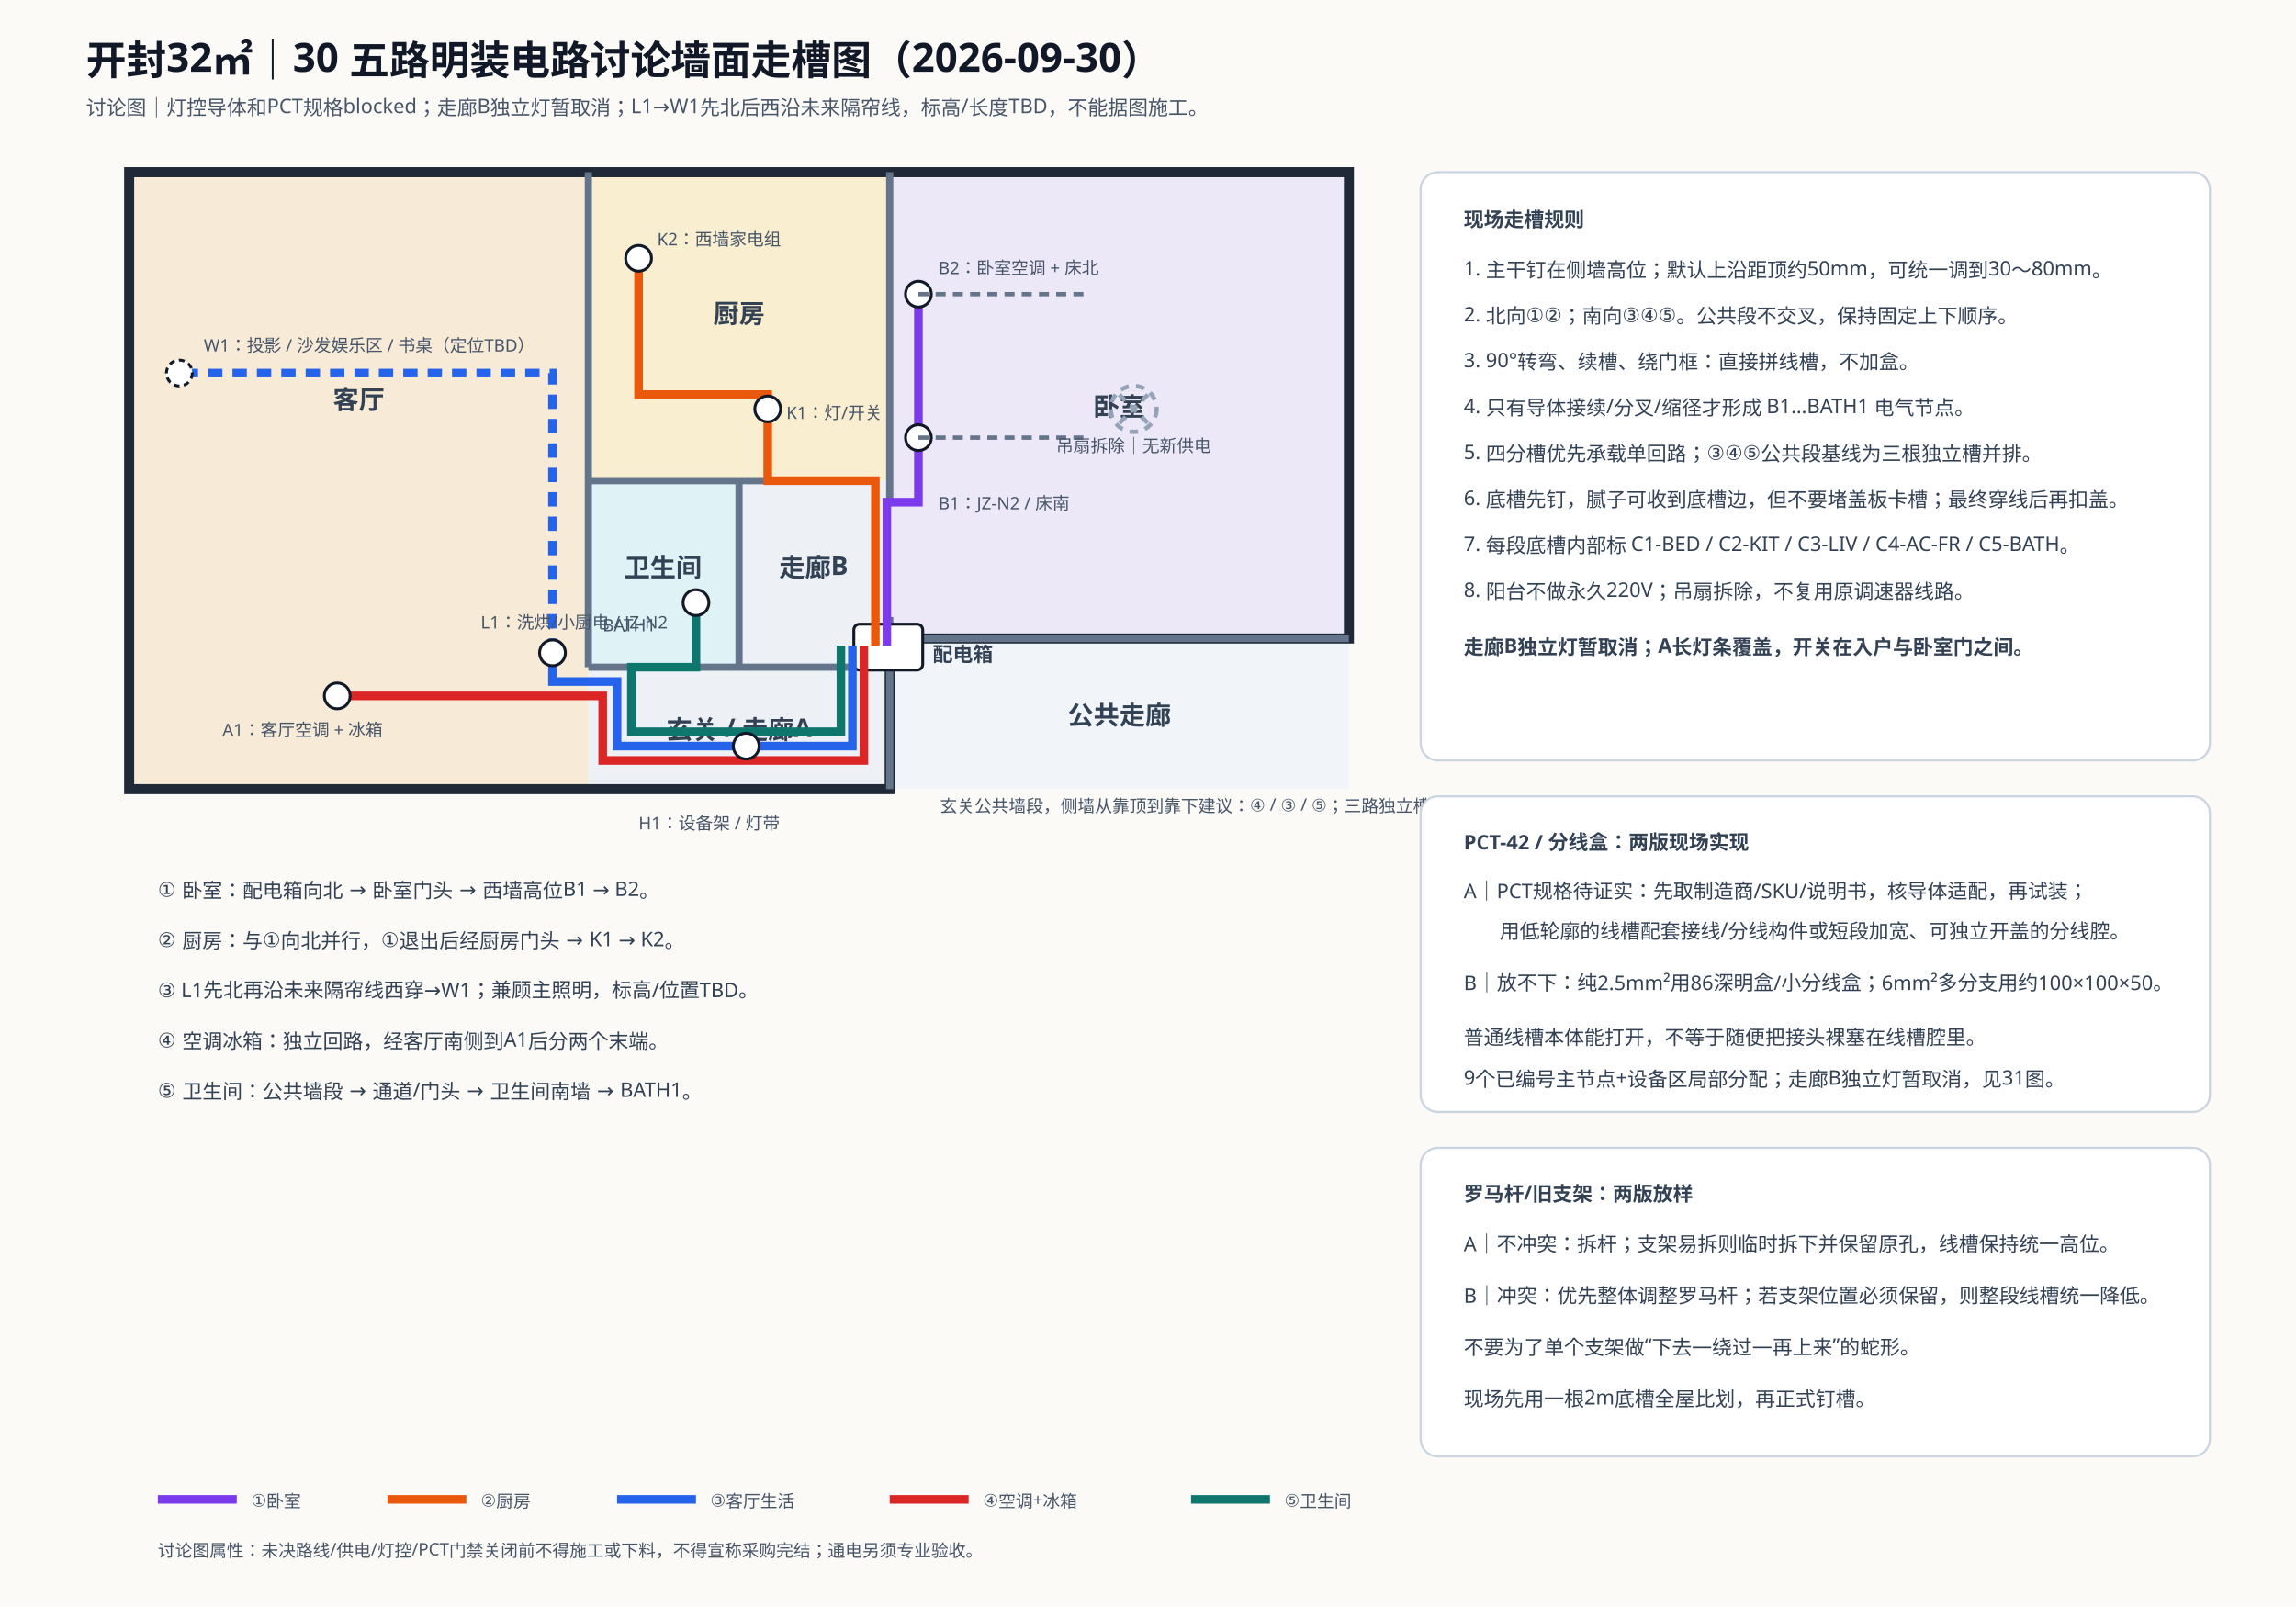
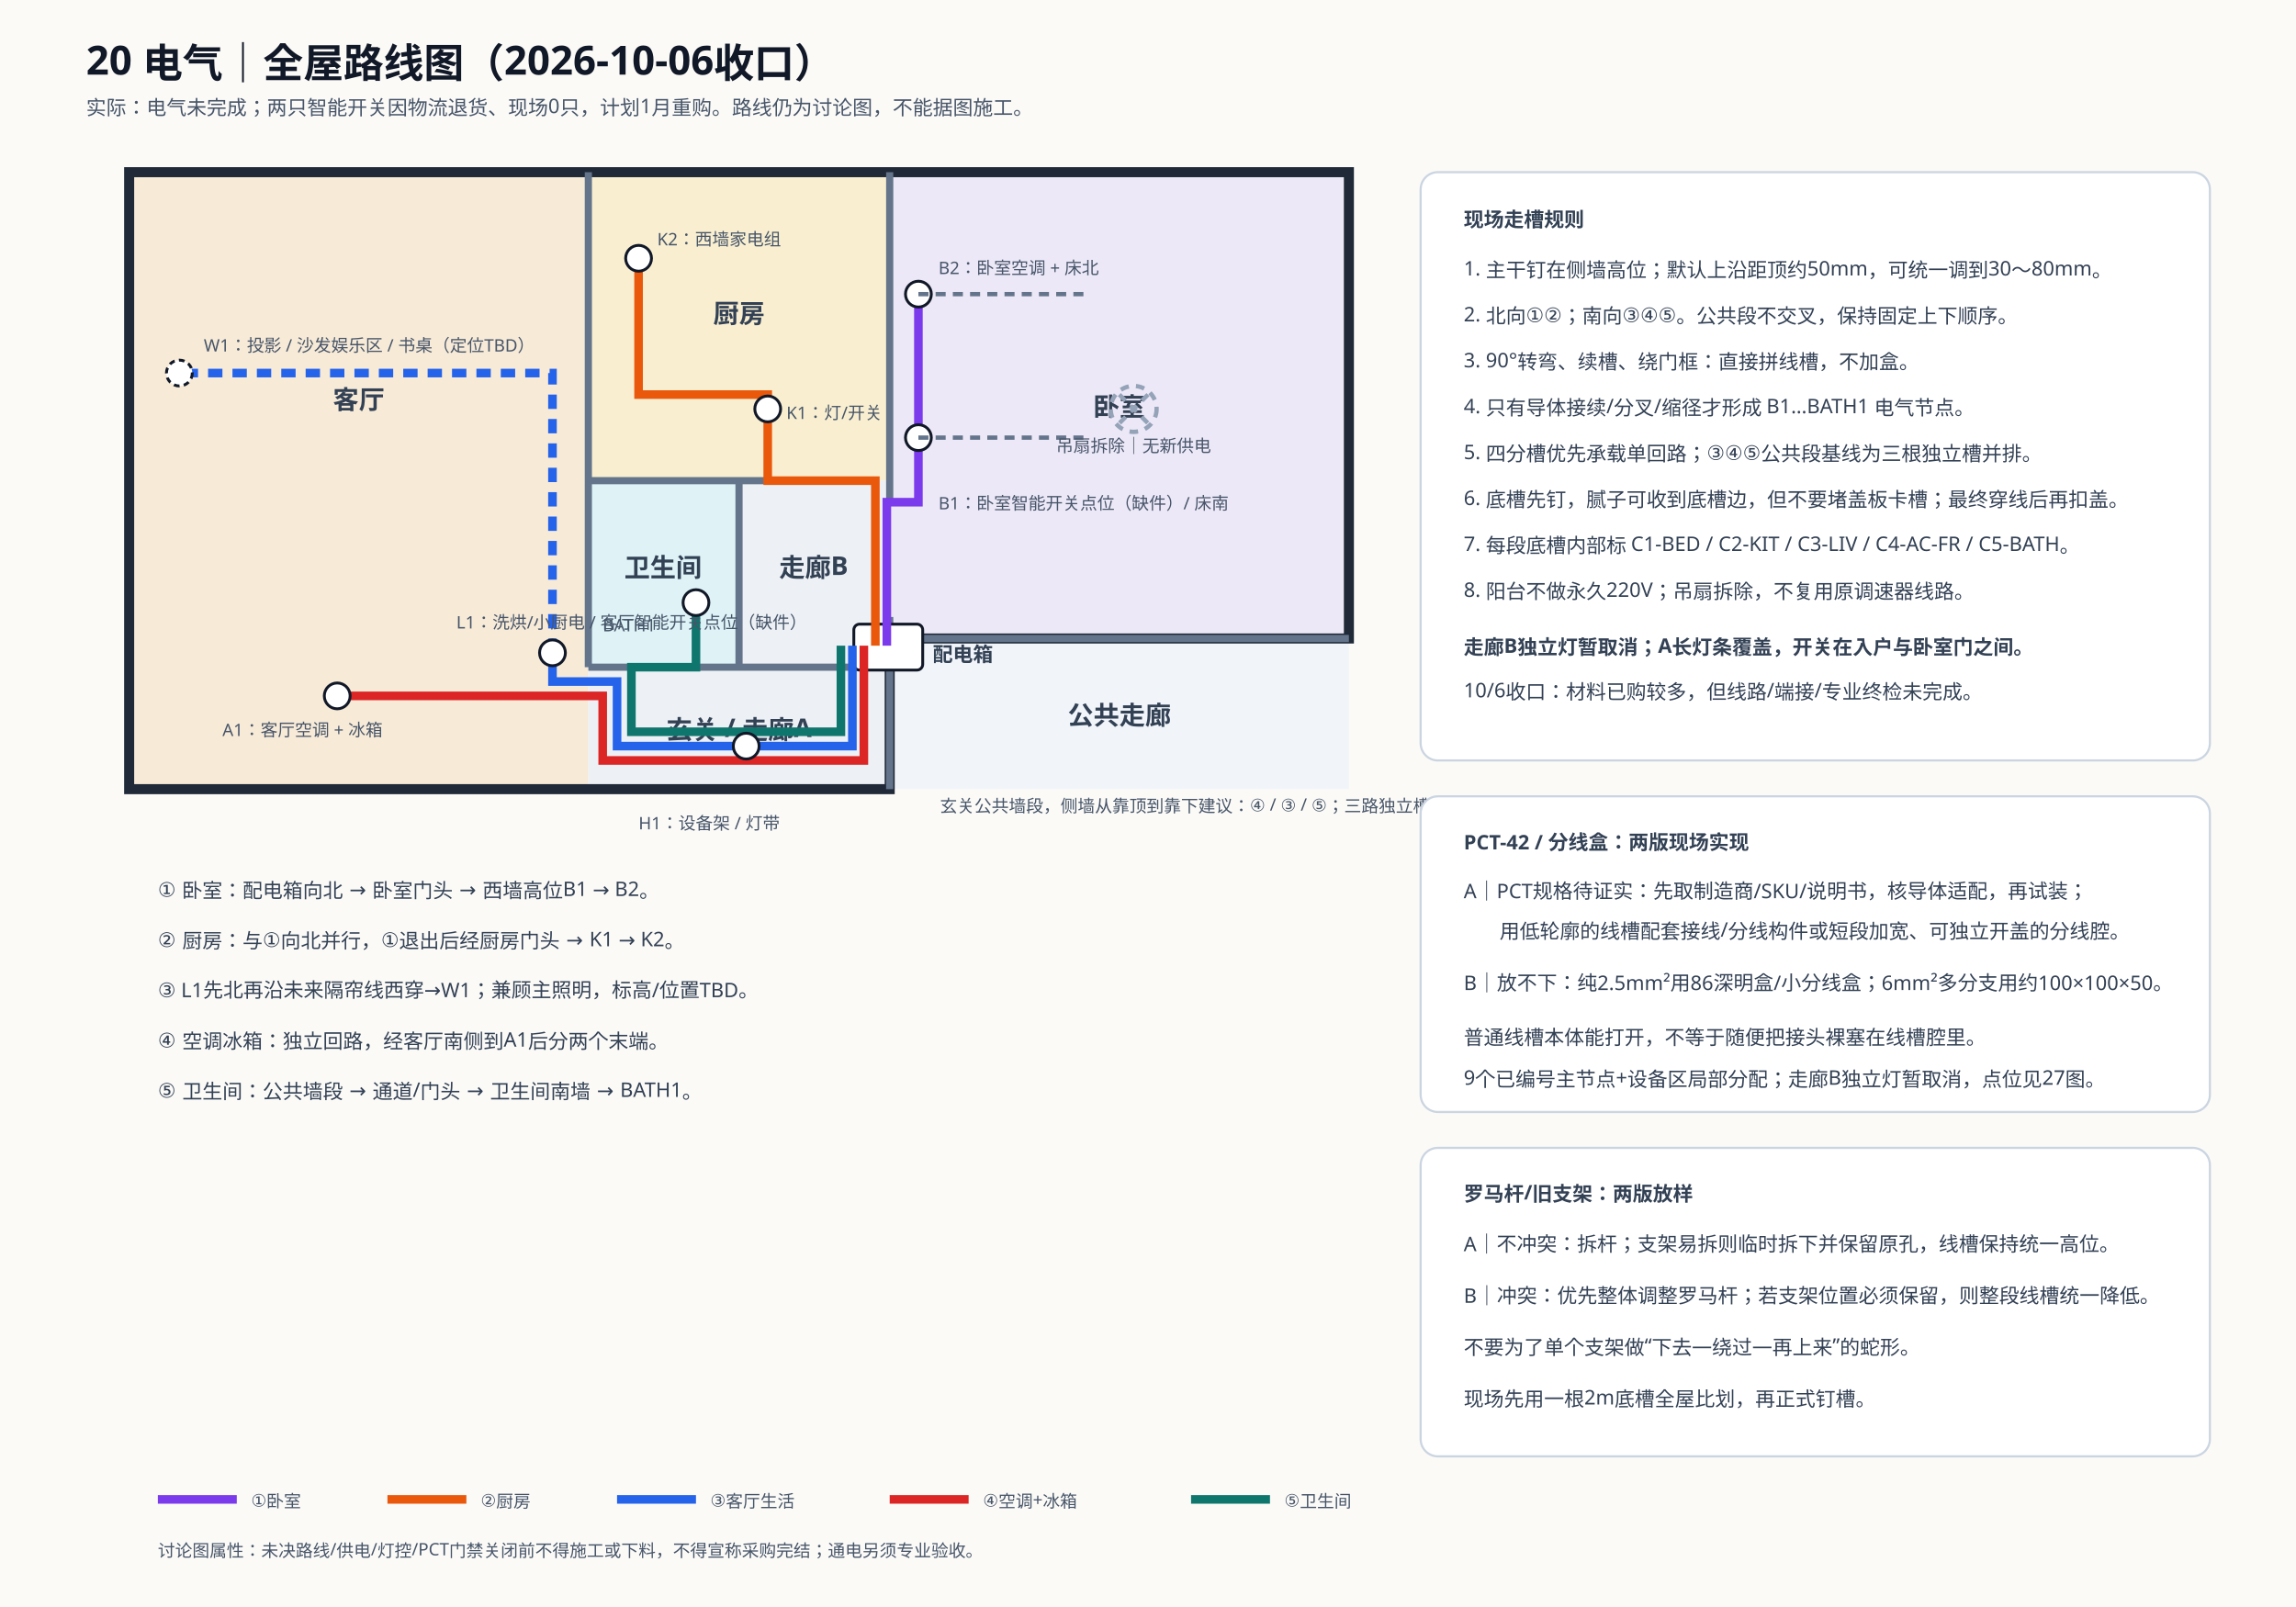
- <svg xmlns="http://www.w3.org/2000/svg" width="1600" height="1120" viewBox="0 0 1600 1120" data-diagram-role="five-route-electrical-freeze" data-drawing-property="discussion" role="img">
+ <svg xmlns="http://www.w3.org/2000/svg" width="1600" height="1120" viewBox="0 0 1600 1120" data-diagram-role="electrical-overview" data-drawing-property="discussion" role="img">
  <style>
  text{font-family:"Source Han Sans SC","Heiti SC","Arial Unicode MS",sans-serif}
  .title{font-size:28px;font-weight:800;fill:#111827}.sub{font-size:14px;fill:#475569}
  .room{font-size:18px;font-weight:700;fill:#334155;text-anchor:middle}.micro{font-size:12px;fill:#475569}.small{font-size:14px;fill:#334155}.bold{font-weight:700}
  .wall{fill:none;stroke:#1f2937;stroke-width:7}.iw{fill:none;stroke:#64748b;stroke-width:5}.panel{fill:#fff;stroke:#cbd5e1;stroke-width:1.5}.node{fill:#fff;stroke:#111827;stroke-width:2}
  .c1{fill:none;stroke:#7c3aed;stroke-width:6}.c2{fill:none;stroke:#ea580c;stroke-width:6}.c3{fill:none;stroke:#2563eb;stroke-width:6}.c4{fill:none;stroke:#dc2626;stroke-width:6}.c5{fill:none;stroke:#0f766e;stroke-width:6}
  .drop{fill:none;stroke:#64748b;stroke-width:3;stroke-dasharray:7 5}.retired{fill:none;stroke:#94a3b8;stroke-width:3;stroke-dasharray:6 5}
</style>
  <rect width="1600" height="1120" fill="#fbfaf7" />
-   <text x="60" y="52" class="title">开封32㎡｜30 五路明装电路讨论墙面走槽图（2026-09-30）</text>
-   <text x="60" y="80" class="sub">讨论图｜灯控导体和PCT规格blocked；走廊B独立灯暂取消；L1→W1先北后西沿未来隔帘线，标高/长度TBD，不能据图施工。</text>
+   <text x="60" y="52" class="title">20 电气｜全屋路线图（2026-10-06收口）</text>
+   <text x="60" y="80" class="sub">实际：电气未完成；两只智能开关因物流退货、现场0只，计划1月重购。路线仍为讨论图，不能据图施工。</text>
  <rect x="90" y="120" width="320" height="430" fill="#f7ead7" />
  <rect x="410" y="120" width="210" height="215" fill="#f9efd0" />
  <rect x="410" y="335" width="105" height="130" fill="#dff3f7" />
  <rect x="515" y="335" width="105" height="130" fill="#edf1f5" />
  <rect x="410" y="465" width="210" height="85" fill="#edf1f5" />
  <rect x="620" y="120" width="320" height="325" fill="#ece8f7" />
  <rect x="620" y="445" width="320" height="105" fill="#f1f5f9" />
  <path class="wall" d="M90 120H940V445H620V550H410V550H90Z" />
  <path class="iw" d="M410 120V465M410 335H535M515 335V465M410 465H620M620 120V350M620 430V550M620 445H940" />
  <text x="250" y="285" class="room">客厅</text>
  <text x="515" y="225" class="room">厨房</text>
  <text x="462" y="402" class="room">卫生间</text>
  <text x="567" y="402" class="room">走廊B</text>
  <text x="515" y="515" class="room">玄关 / 走廊A</text>
  <text x="780" y="290" class="room">卧室</text>
  <text x="780" y="505" class="room">公共走廊</text>
  <rect x="595" y="435" width="48" height="32" rx="4" fill="#fff" stroke="#111827" stroke-width="2" />
  <text x="650" y="461" class="small bold">配电箱</text>
  <path class="c1" d="M618 450 L618 350 L640 350 L640 205" />
  <circle cx="640" cy="305" r="9" class="node" />
-   <text x="654" y="355" class="micro">B1：JZ-N2 / 床南</text>
+   <text x="654" y="355" class="micro">B1：卧室智能开关点位（缺件）/ 床南</text>
  <circle cx="640" cy="205" r="9" class="node" />
  <text x="654" y="191" class="micro">B2：卧室空调 + 床北</text>
  <path class="drop" d="M640 305 H760M640 205 H760" />
  <text x="110" y="625" class="small" fill="#7c3aed">① 卧室：配电箱向北 → 卧室门头 → 西墙高位B1 → B2。</text>
  <circle cx="790" cy="285" r="16" class="retired" />
  <path d="M780 275L800 295M800 275L780 295" class="retired" />
  <text x="790" y="315" class="micro" text-anchor="middle">吊扇拆除｜无新供电</text>
  <path class="c2" d="M610 450 L610 335 L535 335 L535 275 L445 275 L445 180" />
  <circle cx="535" cy="285" r="9" class="node" />
  <text x="548" y="292" class="micro">K1：灯/开关</text>
  <circle cx="445" cy="180" r="9" class="node" />
  <text x="458" y="171" class="micro">K2：西墙家电组</text>
  <text x="110" y="660" class="small" fill="#ea580c">② 厨房：与①向北并行，①退出后经厨房门头 → K1 → K2。</text>
  <path class="c4" d="M602 450 L602 530 L420 530 L420 485 L235 485" />
  <path class="c3" d="M594 450 L594 520 L430 520 L430 475 L385 475 L385 455" />
  <path class="c3" stroke-dasharray="10 7" data-route-status="blocked-pending-setout" data-route-direction="north-then-west" d="M385 455 L385 260 L125 260" />
  <path class="c5" d="M586 450 L586 510 L440 510 L440 465 L485 465 L485 420" />
  <text x="655" y="566" class="micro">玄关公共墙段，侧墙从靠顶到靠下建议：④ / ③ / ⑤；三路独立槽并排</text>
  <circle cx="520" cy="520" r="9" class="node" />
  <text x="445" y="578" class="micro">H1：设备架 / 灯带</text>
  <circle cx="385" cy="455" r="9" class="node" />
-   <text x="335" y="438" class="micro">L1：洗烘/小厨电 / JZ-N2</text>
+   <text x="318" y="438" class="micro">L1：洗烘/小厨电 / 客厅智能开关点位（缺件）</text>
  <circle cx="125" cy="260" r="9" class="node" stroke-dasharray="4 3" />
  <text x="142" y="245" class="micro">W1：投影 / 沙发娱乐区 / 书桌（定位TBD）</text>
  <text x="110" y="695" class="small" fill="#2563eb">③ L1先北再沿未来隔帘线西穿→W1；兼顾主照明，标高/位置TBD。</text>
  <circle cx="235" cy="485" r="9" class="node" />
  <text x="155" y="513" class="micro">A1：客厅空调 + 冰箱</text>
  <text x="110" y="730" class="small" fill="#dc2626">④ 空调冰箱：独立回路，经客厅南侧到A1后分两个末端。</text>
  <circle cx="485" cy="420" r="9" class="node" />
  <text x="420" y="440" class="micro">BATH1</text>
  <text x="110" y="765" class="small" fill="#0f766e">⑤ 卫生间：公共墙段 → 通道/门头 → 卫生间南墙 → BATH1。</text>
  <rect x="990" y="120" width="550" height="410" rx="12" class="panel" />
  <text x="1020" y="158" class="small bold">现场走槽规则</text>
  <text x="1020" y="192" class="small">1. 主干钉在侧墙高位；默认上沿距顶约50mm，可统一调到30～80mm。</text>
  <text x="1020" y="224" class="small">2. 北向①②；南向③④⑤。公共段不交叉，保持固定上下顺序。</text>
  <text x="1020" y="256" class="small">3. 90°转弯、续槽、绕门框：直接拼线槽，不加盒。</text>
  <text x="1020" y="288" class="small">4. 只有导体接续/分叉/缩径才形成 B1…BATH1 电气节点。</text>
  <text x="1020" y="320" class="small">5. 四分槽优先承载单回路；③④⑤公共段基线为三根独立槽并排。</text>
  <text x="1020" y="352" class="small">6. 底槽先钉，腻子可收到底槽边，但不要堵盖板卡槽；最终穿线后再扣盖。</text>
  <text x="1020" y="384" class="small">7. 每段底槽内部标 C1-BED / C2-KIT / C3-LIV / C4-AC-FR / C5-BATH。</text>
  <text x="1020" y="416" class="small">8. 阳台不做永久220V；吊扇拆除，不复用原调速器线路。</text>
  <text x="1020" y="456" class="small bold" data-cancelled-load="hall-b-light">走廊B独立灯暂取消；A长灯条覆盖，开关在入户与卧室门之间。</text>
+   <text x="1020" y="486" class="small" fill="#dc2626">10/6收口：材料已购较多，但线路/端接/专业终检未完成。</text>
  <rect x="990" y="555" width="550" height="220" rx="12" class="panel" />
  <text x="1020" y="592" class="small bold">PCT-42 / 分线盒：两版现场实现</text>
  <text x="1020" y="626" class="small">A｜PCT规格待证实：先取制造商/SKU/说明书，核导体适配，再试装；</text>
  <text x="1045" y="654" class="small">用低轮廓的线槽配套接线/分线构件或短段加宽、可独立开盖的分线腔。</text>
  <text x="1020" y="690" class="small">B｜放不下：纯2.5mm²用86深明盒/小分线盒；6mm²多分支用约100×100×50。</text>
  <text x="1020" y="728" class="small">普通线槽本体能打开，不等于随便把接头裸塞在线槽腔里。</text>
-   <text x="1020" y="756" class="small">9个已编号主节点+设备区局部分配；走廊B独立灯暂取消，见31图。</text>
+   <text x="1020" y="756" class="small">9个已编号主节点+设备区局部分配；走廊B独立灯暂取消，点位见27图。</text>
  <rect x="990" y="800" width="550" height="215" rx="12" class="panel" />
  <text x="1020" y="837" class="small bold">罗马杆/旧支架：两版放样</text>
  <text x="1020" y="872" class="small">A｜不冲突：拆杆；支架易拆则临时拆下并保留原孔，线槽保持统一高位。</text>
  <text x="1020" y="908" class="small">B｜冲突：优先整体调整罗马杆；若支架位置必须保留，则整段线槽统一降低。</text>
  <text x="1020" y="944" class="small">不要为了单个支架做“下去—绕过—再上来”的蛇形。</text>
  <text x="1020" y="980" class="small">现场先用一根2m底槽全屋比划，再正式钉槽。</text>
  <line x1="110" y1="1045" x2="165" y2="1045" class="c1" />
  <text x="175" y="1050" class="micro">①卧室</text>
  <line x1="270" y1="1045" x2="325" y2="1045" class="c2" />
  <text x="335" y="1050" class="micro">②厨房</text>
  <line x1="430" y1="1045" x2="485" y2="1045" class="c3" />
  <text x="495" y="1050" class="micro">③客厅生活</text>
  <line x1="620" y1="1045" x2="675" y2="1045" class="c4" />
  <text x="685" y="1050" class="micro">④空调+冰箱</text>
  <line x1="830" y1="1045" x2="885" y2="1045" class="c5" />
  <text x="895" y="1050" class="micro">⑤卫生间</text>
  <text x="110" y="1085" class="micro">讨论图属性：未决路线/供电/灯控/PCT门禁关闭前不得施工或下料，不得宣称采购完结；通电另须专业验收。</text>
</svg>
